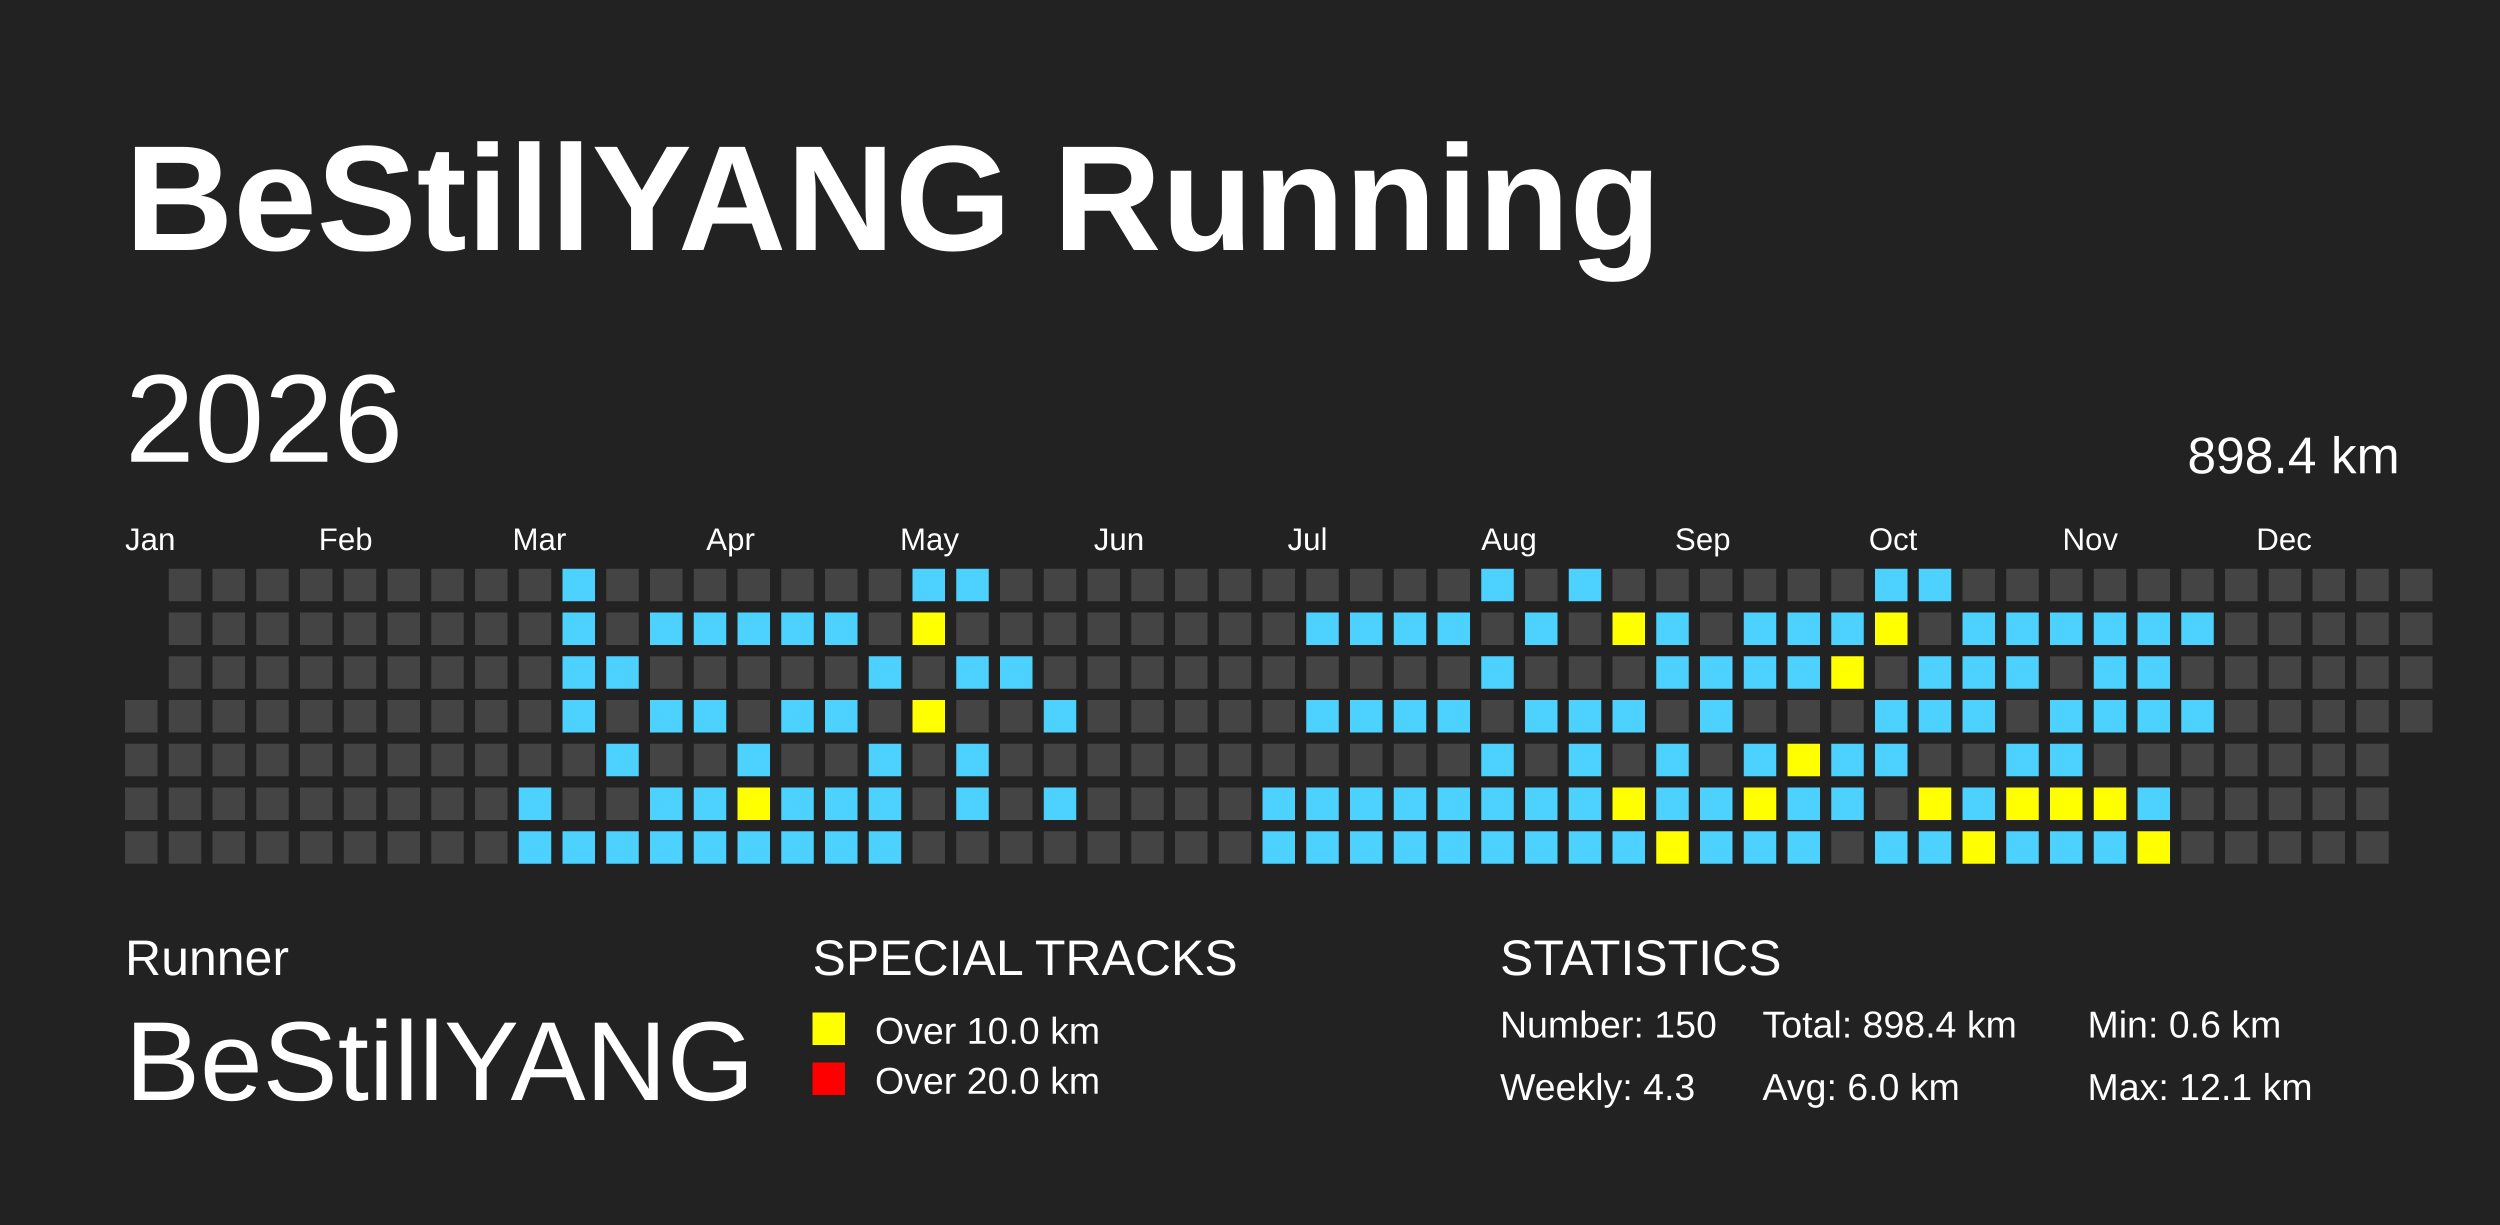
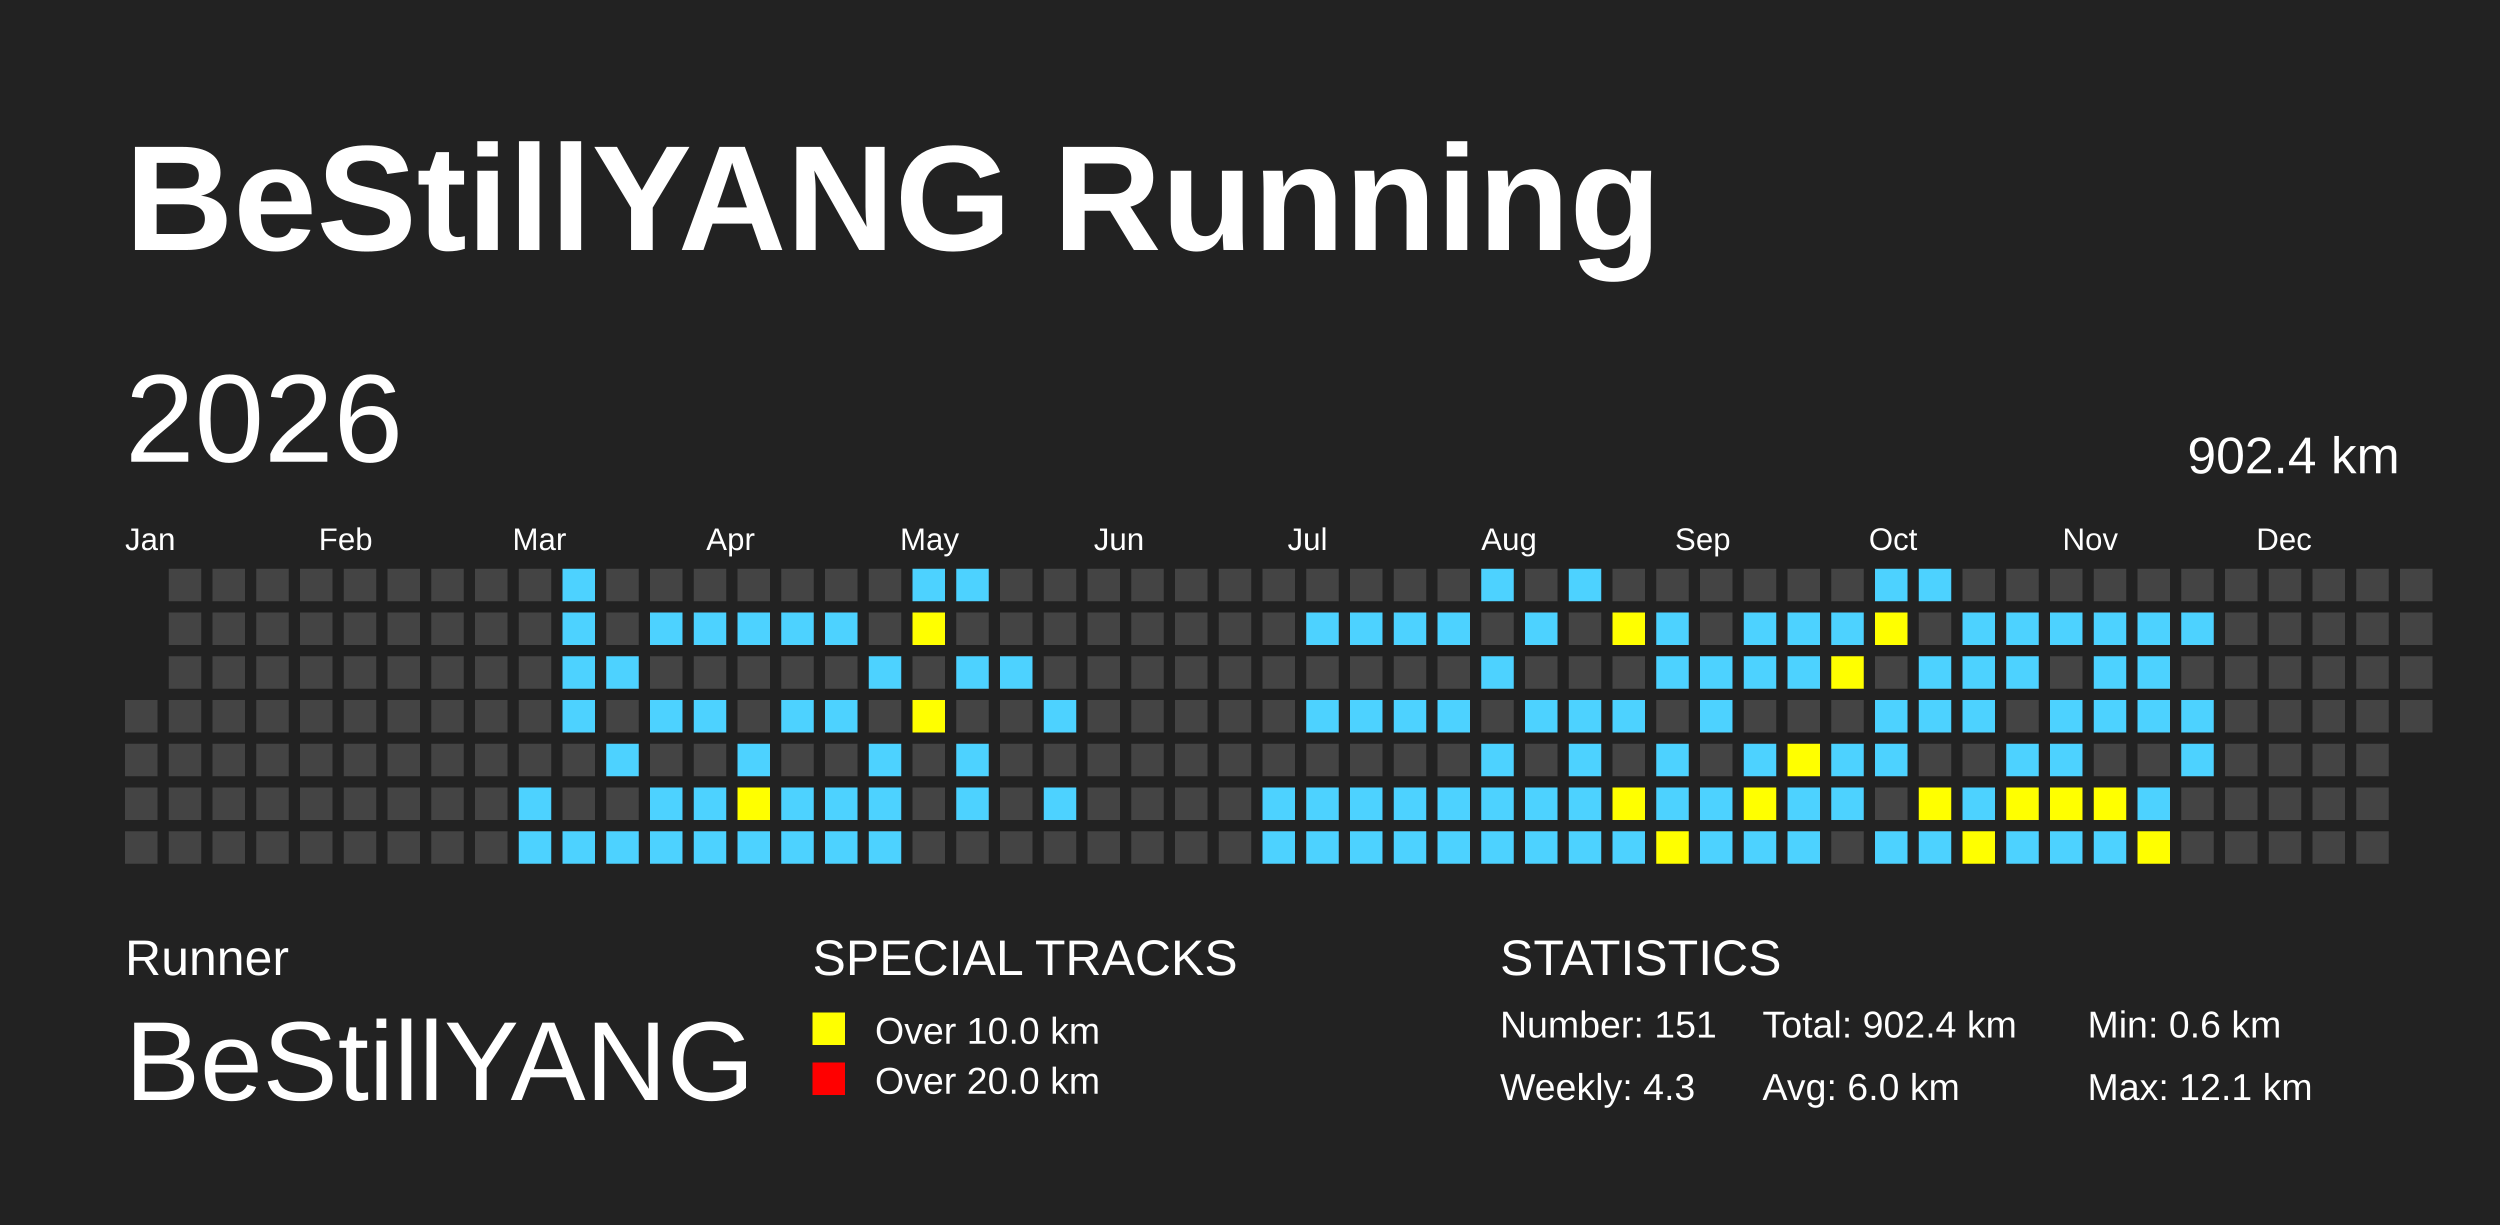
<svg xmlns="http://www.w3.org/2000/svg" baseProfile="full" height="98mm" version="1.1" viewBox="0,0,200,98" width="200mm">
  <defs>
    <pattern height="2" id="indoor-stripe" patternUnits="userSpaceOnUse" width="2">
      <line stroke="white" stroke-opacity="0.45" stroke-width="0.5" x1="0" x2="2" y1="2" y2="0" />
    </pattern>
  </defs>
  <rect fill="#222222" height="98" width="200" x="0" y="0" />
  <text fill="#FFFFFF" style="font-size:12px; font-family:Arial; font-weight:bold;" x="10" y="20">BeStillYANG Running</text>
  <text fill="#FFFFFF" style="font-size:4px; font-family:Arial" x="10" y="78">Runner</text>
  <text fill="#FFFFFF" style="font-size:9px; font-family:Arial" x="10" y="88">BeStillYANG</text>
  <text fill="#FFFFFF" style="font-size:4px; font-family:Arial" x="65" y="78">SPECIAL TRACKS</text>
  <rect fill="yellow" height="2.6" width="2.6" x="65" y="81" />
  <text fill="#FFFFFF" style="font-size:3px; font-family:Arial" x="70" y="83.5">Over 10.0 km</text>
  <rect fill="red" height="2.6" width="2.6" x="65" y="85" />
  <text fill="#FFFFFF" style="font-size:3px; font-family:Arial" x="70" y="87.5">Over 20.0 km</text>
  <text fill="#FFFFFF" style="font-size:4px; font-family:Arial" x="120" y="78">STATISTICS</text>
-   <text fill="#FFFFFF" style="font-size:3px; font-family:Arial" x="120" y="83">Number: 150</text>
+   <text fill="#FFFFFF" style="font-size:3px; font-family:Arial" x="120" y="83">Number: 151</text>
  <text fill="#FFFFFF" style="font-size:3px; font-family:Arial" x="120" y="88">Weekly: 4.3</text>
-   <text fill="#FFFFFF" style="font-size:3px; font-family:Arial" x="141" y="83">Total: 898.4 km</text>
+   <text fill="#FFFFFF" style="font-size:3px; font-family:Arial" x="141" y="83">Total: 902.4 km</text>
  <text fill="#FFFFFF" style="font-size:3px; font-family:Arial" x="141" y="88">Avg: 6.0 km</text>
  <text fill="#FFFFFF" style="font-size:3px; font-family:Arial" x="167" y="83">Min: 0.6 km</text>
  <text fill="#FFFFFF" style="font-size:3px; font-family:Arial" x="167" y="88">Max: 12.1 km</text>
  <text dominant-baseline="hanging" fill="#FFFFFF" style="font-size:10.0px; font-family:Arial;" x="10" y="30">2026</text>
-   <text dominant-baseline="hanging" fill="#FFFFFF" style="font-size:4.125px; font-family:Arial;" x="175" y="35">898.4 km</text>
+   <text dominant-baseline="hanging" fill="#FFFFFF" style="font-size:4.125px; font-family:Arial;" x="175" y="35">902.4 km</text>
  <text fill="#FFFFFF" style="font-size:2.5px; font-family:Arial" x="10.0" y="44">Jan</text>
  <text fill="#FFFFFF" style="font-size:2.5px; font-family:Arial" x="25.5" y="44">Feb</text>
  <text fill="#FFFFFF" style="font-size:2.5px; font-family:Arial" x="41.0" y="44">Mar</text>
  <text fill="#FFFFFF" style="font-size:2.5px; font-family:Arial" x="56.5" y="44">Apr</text>
  <text fill="#FFFFFF" style="font-size:2.5px; font-family:Arial" x="72.0" y="44">May</text>
  <text fill="#FFFFFF" style="font-size:2.5px; font-family:Arial" x="87.5" y="44">Jun</text>
  <text fill="#FFFFFF" style="font-size:2.5px; font-family:Arial" x="103.0" y="44">Jul</text>
  <text fill="#FFFFFF" style="font-size:2.5px; font-family:Arial" x="118.5" y="44">Aug</text>
  <text fill="#FFFFFF" style="font-size:2.5px; font-family:Arial" x="134.0" y="44">Sep</text>
  <text fill="#FFFFFF" style="font-size:2.5px; font-family:Arial" x="149.5" y="44">Oct</text>
  <text fill="#FFFFFF" style="font-size:2.5px; font-family:Arial" x="165.0" y="44">Nov</text>
  <text fill="#FFFFFF" style="font-size:2.5px; font-family:Arial" x="180.5" y="44">Dec</text>
  <rect fill="#444444" height="2.6" width="2.6" x="10.0" y="56.0" />
  <rect fill="#444444" height="2.6" width="2.6" x="10.0" y="59.5" />
  <rect fill="#444444" height="2.6" width="2.6" x="10.0" y="63.0" />
  <rect fill="#444444" height="2.6" width="2.6" x="10.0" y="66.5" />
  <rect fill="#444444" height="2.6" width="2.6" x="13.5" y="45.5" />
  <rect fill="#444444" height="2.6" width="2.6" x="13.5" y="49.0" />
  <rect fill="#444444" height="2.6" width="2.6" x="13.5" y="52.5" />
  <rect fill="#444444" height="2.6" width="2.6" x="13.5" y="56.0" />
  <rect fill="#444444" height="2.6" width="2.6" x="13.5" y="59.5" />
  <rect fill="#444444" height="2.6" width="2.6" x="13.5" y="63.0" />
  <rect fill="#444444" height="2.6" width="2.6" x="13.5" y="66.5" />
  <rect fill="#444444" height="2.6" width="2.6" x="17.0" y="45.5" />
  <rect fill="#444444" height="2.6" width="2.6" x="17.0" y="49.0" />
  <rect fill="#444444" height="2.6" width="2.6" x="17.0" y="52.5" />
  <rect fill="#444444" height="2.6" width="2.6" x="17.0" y="56.0" />
  <rect fill="#444444" height="2.6" width="2.6" x="17.0" y="59.5" />
  <rect fill="#444444" height="2.6" width="2.6" x="17.0" y="63.0" />
  <rect fill="#444444" height="2.6" width="2.6" x="17.0" y="66.5" />
  <rect fill="#444444" height="2.6" width="2.6" x="20.5" y="45.5" />
  <rect fill="#444444" height="2.6" width="2.6" x="20.5" y="49.0" />
  <rect fill="#444444" height="2.6" width="2.6" x="20.5" y="52.5" />
  <rect fill="#444444" height="2.6" width="2.6" x="20.5" y="56.0" />
  <rect fill="#444444" height="2.6" width="2.6" x="20.5" y="59.5" />
  <rect fill="#444444" height="2.6" width="2.6" x="20.5" y="63.0" />
  <rect fill="#444444" height="2.6" width="2.6" x="20.5" y="66.5" />
  <rect fill="#444444" height="2.6" width="2.6" x="24.0" y="45.5" />
  <rect fill="#444444" height="2.6" width="2.6" x="24.0" y="49.0" />
  <rect fill="#444444" height="2.6" width="2.6" x="24.0" y="52.5" />
  <rect fill="#444444" height="2.6" width="2.6" x="24.0" y="56.0" />
  <rect fill="#444444" height="2.6" width="2.6" x="24.0" y="59.5" />
  <rect fill="#444444" height="2.6" width="2.6" x="24.0" y="63.0" />
  <rect fill="#444444" height="2.6" width="2.6" x="24.0" y="66.5" />
  <rect fill="#444444" height="2.6" width="2.6" x="27.5" y="45.5" />
  <rect fill="#444444" height="2.6" width="2.6" x="27.5" y="49.0" />
  <rect fill="#444444" height="2.6" width="2.6" x="27.5" y="52.5" />
  <rect fill="#444444" height="2.6" width="2.6" x="27.5" y="56.0" />
  <rect fill="#444444" height="2.6" width="2.6" x="27.5" y="59.5" />
  <rect fill="#444444" height="2.6" width="2.6" x="27.5" y="63.0" />
  <rect fill="#444444" height="2.6" width="2.6" x="27.5" y="66.5" />
  <rect fill="#444444" height="2.6" width="2.6" x="31.0" y="45.5" />
  <rect fill="#444444" height="2.6" width="2.6" x="31.0" y="49.0" />
  <rect fill="#444444" height="2.6" width="2.6" x="31.0" y="52.5" />
  <rect fill="#444444" height="2.6" width="2.6" x="31.0" y="56.0" />
  <rect fill="#444444" height="2.6" width="2.6" x="31.0" y="59.5" />
  <rect fill="#444444" height="2.6" width="2.6" x="31.0" y="63.0" />
  <rect fill="#444444" height="2.6" width="2.6" x="31.0" y="66.5" />
  <rect fill="#444444" height="2.6" width="2.6" x="34.5" y="45.5" />
  <rect fill="#444444" height="2.6" width="2.6" x="34.5" y="49.0" />
  <rect fill="#444444" height="2.6" width="2.6" x="34.5" y="52.5" />
  <rect fill="#444444" height="2.6" width="2.6" x="34.5" y="56.0" />
  <rect fill="#444444" height="2.6" width="2.6" x="34.5" y="59.5" />
  <rect fill="#444444" height="2.6" width="2.6" x="34.5" y="63.0" />
  <rect fill="#444444" height="2.6" width="2.6" x="34.5" y="66.5" />
  <rect fill="#444444" height="2.6" width="2.6" x="38.0" y="45.5" />
  <rect fill="#444444" height="2.6" width="2.6" x="38.0" y="49.0" />
  <rect fill="#444444" height="2.6" width="2.6" x="38.0" y="52.5" />
  <rect fill="#444444" height="2.6" width="2.6" x="38.0" y="56.0" />
  <rect fill="#444444" height="2.6" width="2.6" x="38.0" y="59.5" />
  <rect fill="#444444" height="2.6" width="2.6" x="38.0" y="63.0" />
  <rect fill="#444444" height="2.6" width="2.6" x="38.0" y="66.5" />
  <rect fill="#444444" height="2.6" width="2.6" x="41.5" y="45.5" />
  <rect fill="#444444" height="2.6" width="2.6" x="41.5" y="49.0" />
  <rect fill="#444444" height="2.6" width="2.6" x="41.5" y="52.5" />
  <rect fill="#444444" height="2.6" width="2.6" x="41.5" y="56.0" />
  <rect fill="#444444" height="2.6" width="2.6" x="41.5" y="59.5" />
  <rect fill="#4DD2FF" height="2.6" width="2.6" x="41.5" y="63.0" />
  <rect fill="#4DD2FF" height="2.6" width="2.6" x="41.5" y="66.5" />
  <rect fill="#4DD2FF" height="2.6" width="2.6" x="45.0" y="45.5" />
  <rect fill="#4DD2FF" height="2.6" width="2.6" x="45.0" y="49.0" />
  <rect fill="#4DD2FF" height="2.6" width="2.6" x="45.0" y="52.5" />
  <rect fill="#4DD2FF" height="2.6" width="2.6" x="45.0" y="56.0" />
  <rect fill="#444444" height="2.6" width="2.6" x="45.0" y="59.5" />
  <rect fill="#444444" height="2.6" width="2.6" x="45.0" y="63.0" />
  <rect fill="#4DD2FF" height="2.6" width="2.6" x="45.0" y="66.5" />
  <rect fill="#444444" height="2.6" width="2.6" x="48.5" y="45.5" />
  <rect fill="#444444" height="2.6" width="2.6" x="48.5" y="49.0" />
  <rect fill="#4DD2FF" height="2.6" width="2.6" x="48.5" y="52.5" />
  <rect fill="#444444" height="2.6" width="2.6" x="48.5" y="56.0" />
  <rect fill="#4DD2FF" height="2.6" width="2.6" x="48.5" y="59.5" />
  <rect fill="#444444" height="2.6" width="2.6" x="48.5" y="63.0" />
  <rect fill="#4DD2FF" height="2.6" width="2.6" x="48.5" y="66.5" />
  <rect fill="#444444" height="2.6" width="2.6" x="52.0" y="45.5" />
  <rect fill="#4DD2FF" height="2.6" width="2.6" x="52.0" y="49.0" />
  <rect fill="#444444" height="2.6" width="2.6" x="52.0" y="52.5" />
  <rect fill="#4DD2FF" height="2.6" width="2.6" x="52.0" y="56.0" />
  <rect fill="#444444" height="2.6" width="2.6" x="52.0" y="59.5" />
  <rect fill="#4DD2FF" height="2.6" width="2.6" x="52.0" y="63.0" />
  <rect fill="#4DD2FF" height="2.6" width="2.6" x="52.0" y="66.5" />
  <rect fill="#444444" height="2.6" width="2.6" x="55.5" y="45.5" />
  <rect fill="#4DD2FF" height="2.6" width="2.6" x="55.5" y="49.0" />
  <rect fill="#444444" height="2.6" width="2.6" x="55.5" y="52.5" />
  <rect fill="#4DD2FF" height="2.6" width="2.6" x="55.5" y="56.0" />
  <rect fill="#444444" height="2.6" width="2.6" x="55.5" y="59.5" />
  <rect fill="#4DD2FF" height="2.6" width="2.6" x="55.5" y="63.0" />
  <rect fill="#4DD2FF" height="2.6" width="2.6" x="55.5" y="66.5" />
  <rect fill="#444444" height="2.6" width="2.6" x="59.0" y="45.5" />
  <rect fill="#4DD2FF" height="2.6" width="2.6" x="59.0" y="49.0" />
  <rect fill="#444444" height="2.6" width="2.6" x="59.0" y="52.5" />
  <rect fill="#444444" height="2.6" width="2.6" x="59.0" y="56.0" />
  <rect fill="#4DD2FF" height="2.6" width="2.6" x="59.0" y="59.5" />
  <rect fill="yellow" height="2.6" width="2.6" x="59.0" y="63.0" />
  <rect fill="#4DD2FF" height="2.6" width="2.6" x="59.0" y="66.5" />
  <rect fill="#444444" height="2.6" width="2.6" x="62.5" y="45.5" />
  <rect fill="#4DD2FF" height="2.6" width="2.6" x="62.5" y="49.0" />
  <rect fill="#444444" height="2.6" width="2.6" x="62.5" y="52.5" />
  <rect fill="#4DD2FF" height="2.6" width="2.6" x="62.5" y="56.0" />
  <rect fill="#444444" height="2.6" width="2.6" x="62.5" y="59.5" />
  <rect fill="#4DD2FF" height="2.6" width="2.6" x="62.5" y="63.0" />
  <rect fill="#4DD2FF" height="2.6" width="2.6" x="62.5" y="66.5" />
  <rect fill="#444444" height="2.6" width="2.6" x="66.0" y="45.5" />
  <rect fill="#4DD2FF" height="2.6" width="2.6" x="66.0" y="49.0" />
  <rect fill="#444444" height="2.6" width="2.6" x="66.0" y="52.5" />
  <rect fill="#4DD2FF" height="2.6" width="2.6" x="66.0" y="56.0" />
  <rect fill="#444444" height="2.6" width="2.6" x="66.0" y="59.5" />
  <rect fill="#4DD2FF" height="2.6" width="2.6" x="66.0" y="63.0" />
  <rect fill="#4DD2FF" height="2.6" width="2.6" x="66.0" y="66.5" />
  <rect fill="#444444" height="2.6" width="2.6" x="69.5" y="45.5" />
  <rect fill="#444444" height="2.6" width="2.6" x="69.5" y="49.0" />
  <rect fill="#4DD2FF" height="2.6" width="2.6" x="69.5" y="52.5" />
  <rect fill="#444444" height="2.6" width="2.6" x="69.5" y="56.0" />
  <rect fill="#4DD2FF" height="2.6" width="2.6" x="69.5" y="59.5" />
  <rect fill="#4DD2FF" height="2.6" width="2.6" x="69.5" y="63.0" />
  <rect fill="#4DD2FF" height="2.6" width="2.6" x="69.5" y="66.5" />
  <rect fill="#4DD2FF" height="2.6" width="2.6" x="73.0" y="45.5" />
  <rect fill="yellow" height="2.6" width="2.6" x="73.0" y="49.0" />
  <rect fill="#444444" height="2.6" width="2.6" x="73.0" y="52.5" />
  <rect fill="yellow" height="2.6" width="2.6" x="73.0" y="56.0" />
  <rect fill="#444444" height="2.6" width="2.6" x="73.0" y="59.5" />
  <rect fill="#444444" height="2.6" width="2.6" x="73.0" y="63.0" />
  <rect fill="#444444" height="2.6" width="2.6" x="73.0" y="66.5" />
  <rect fill="#4DD2FF" height="2.6" width="2.6" x="76.5" y="45.5" />
  <rect fill="#444444" height="2.6" width="2.6" x="76.5" y="49.0" />
  <rect fill="#4DD2FF" height="2.6" width="2.6" x="76.5" y="52.5" />
  <rect fill="#444444" height="2.6" width="2.6" x="76.5" y="56.0" />
  <rect fill="#4DD2FF" height="2.6" width="2.6" x="76.5" y="59.5" />
  <rect fill="#4DD2FF" height="2.6" width="2.6" x="76.5" y="63.0" />
  <rect fill="#444444" height="2.6" width="2.6" x="76.5" y="66.5" />
  <rect fill="#444444" height="2.6" width="2.6" x="80.0" y="45.5" />
  <rect fill="#444444" height="2.6" width="2.6" x="80.0" y="49.0" />
  <rect fill="#4DD2FF" height="2.6" width="2.6" x="80.0" y="52.5" />
  <rect fill="#444444" height="2.6" width="2.6" x="80.0" y="56.0" />
  <rect fill="#444444" height="2.6" width="2.6" x="80.0" y="59.5" />
  <rect fill="#444444" height="2.6" width="2.6" x="80.0" y="63.0" />
  <rect fill="#444444" height="2.6" width="2.6" x="80.0" y="66.5" />
  <rect fill="#444444" height="2.6" width="2.6" x="83.5" y="45.5" />
  <rect fill="#444444" height="2.6" width="2.6" x="83.5" y="49.0" />
  <rect fill="#444444" height="2.6" width="2.6" x="83.5" y="52.5" />
  <rect fill="#4DD2FF" height="2.6" width="2.6" x="83.5" y="56.0" />
  <rect fill="#444444" height="2.6" width="2.6" x="83.5" y="59.5" />
  <rect fill="#4DD2FF" height="2.6" width="2.6" x="83.5" y="63.0" />
  <rect fill="#444444" height="2.6" width="2.6" x="83.5" y="66.5" />
  <rect fill="#444444" height="2.6" width="2.6" x="87.0" y="45.5" />
  <rect fill="#444444" height="2.6" width="2.6" x="87.0" y="49.0" />
  <rect fill="#444444" height="2.6" width="2.6" x="87.0" y="52.5" />
  <rect fill="#444444" height="2.6" width="2.6" x="87.0" y="56.0" />
  <rect fill="#444444" height="2.6" width="2.6" x="87.0" y="59.5" />
  <rect fill="#444444" height="2.6" width="2.6" x="87.0" y="63.0" />
  <rect fill="#444444" height="2.6" width="2.6" x="87.0" y="66.5" />
  <rect fill="#444444" height="2.6" width="2.6" x="90.5" y="45.5" />
  <rect fill="#444444" height="2.6" width="2.6" x="90.5" y="49.0" />
  <rect fill="#444444" height="2.6" width="2.6" x="90.5" y="52.5" />
  <rect fill="#444444" height="2.6" width="2.6" x="90.5" y="56.0" />
  <rect fill="#444444" height="2.6" width="2.6" x="90.5" y="59.5" />
  <rect fill="#444444" height="2.6" width="2.6" x="90.5" y="63.0" />
  <rect fill="#444444" height="2.6" width="2.6" x="90.5" y="66.5" />
  <rect fill="#444444" height="2.6" width="2.6" x="94.0" y="45.5" />
  <rect fill="#444444" height="2.6" width="2.6" x="94.0" y="49.0" />
  <rect fill="#444444" height="2.6" width="2.6" x="94.0" y="52.5" />
  <rect fill="#444444" height="2.6" width="2.6" x="94.0" y="56.0" />
  <rect fill="#444444" height="2.6" width="2.6" x="94.0" y="59.5" />
  <rect fill="#444444" height="2.6" width="2.6" x="94.0" y="63.0" />
  <rect fill="#444444" height="2.6" width="2.6" x="94.0" y="66.5" />
  <rect fill="#444444" height="2.6" width="2.6" x="97.5" y="45.5" />
  <rect fill="#444444" height="2.6" width="2.6" x="97.5" y="49.0" />
  <rect fill="#444444" height="2.6" width="2.6" x="97.5" y="52.5" />
  <rect fill="#444444" height="2.6" width="2.6" x="97.5" y="56.0" />
  <rect fill="#444444" height="2.6" width="2.6" x="97.5" y="59.5" />
  <rect fill="#444444" height="2.6" width="2.6" x="97.5" y="63.0" />
  <rect fill="#444444" height="2.6" width="2.6" x="97.5" y="66.5" />
  <rect fill="#444444" height="2.6" width="2.6" x="101.0" y="45.5" />
  <rect fill="#444444" height="2.6" width="2.6" x="101.0" y="49.0" />
  <rect fill="#444444" height="2.6" width="2.6" x="101.0" y="52.5" />
  <rect fill="#444444" height="2.6" width="2.6" x="101.0" y="56.0" />
  <rect fill="#444444" height="2.6" width="2.6" x="101.0" y="59.5" />
  <rect fill="#4DD2FF" height="2.6" width="2.6" x="101.0" y="63.0" />
  <rect fill="#4DD2FF" height="2.6" width="2.6" x="101.0" y="66.5" />
  <rect fill="#444444" height="2.6" width="2.6" x="104.5" y="45.5" />
  <rect fill="#4DD2FF" height="2.6" width="2.6" x="104.5" y="49.0" />
  <rect fill="#444444" height="2.6" width="2.6" x="104.5" y="52.5" />
  <rect fill="#4DD2FF" height="2.6" width="2.6" x="104.5" y="56.0" />
  <rect fill="#444444" height="2.6" width="2.6" x="104.5" y="59.5" />
  <rect fill="#4DD2FF" height="2.6" width="2.6" x="104.5" y="63.0" />
  <rect fill="#4DD2FF" height="2.6" width="2.6" x="104.5" y="66.5" />
  <rect fill="#444444" height="2.6" width="2.6" x="108.0" y="45.5" />
  <rect fill="#4DD2FF" height="2.6" width="2.6" x="108.0" y="49.0" />
  <rect fill="#444444" height="2.6" width="2.6" x="108.0" y="52.5" />
  <rect fill="#4DD2FF" height="2.6" width="2.6" x="108.0" y="56.0" />
  <rect fill="#444444" height="2.6" width="2.6" x="108.0" y="59.5" />
  <rect fill="#4DD2FF" height="2.6" width="2.6" x="108.0" y="63.0" />
  <rect fill="#4DD2FF" height="2.6" width="2.6" x="108.0" y="66.5" />
  <rect fill="#444444" height="2.6" width="2.6" x="111.5" y="45.5" />
  <rect fill="#4DD2FF" height="2.6" width="2.6" x="111.5" y="49.0" />
  <rect fill="#444444" height="2.6" width="2.6" x="111.5" y="52.5" />
  <rect fill="#4DD2FF" height="2.6" width="2.6" x="111.5" y="56.0" />
  <rect fill="#444444" height="2.6" width="2.6" x="111.5" y="59.5" />
  <rect fill="#4DD2FF" height="2.6" width="2.6" x="111.5" y="63.0" />
  <rect fill="#4DD2FF" height="2.6" width="2.6" x="111.5" y="66.5" />
  <rect fill="#444444" height="2.6" width="2.6" x="115.0" y="45.5" />
  <rect fill="#4DD2FF" height="2.6" width="2.6" x="115.0" y="49.0" />
  <rect fill="#444444" height="2.6" width="2.6" x="115.0" y="52.5" />
  <rect fill="#4DD2FF" height="2.6" width="2.6" x="115.0" y="56.0" />
  <rect fill="#444444" height="2.6" width="2.6" x="115.0" y="59.5" />
  <rect fill="#4DD2FF" height="2.6" width="2.6" x="115.0" y="63.0" />
  <rect fill="#4DD2FF" height="2.6" width="2.6" x="115.0" y="66.5" />
  <rect fill="#4DD2FF" height="2.6" width="2.6" x="118.5" y="45.5" />
  <rect fill="#444444" height="2.6" width="2.6" x="118.5" y="49.0" />
  <rect fill="#4DD2FF" height="2.6" width="2.6" x="118.5" y="52.5" />
  <rect fill="#444444" height="2.6" width="2.6" x="118.5" y="56.0" />
  <rect fill="#4DD2FF" height="2.6" width="2.6" x="118.5" y="59.5" />
  <rect fill="#4DD2FF" height="2.6" width="2.6" x="118.5" y="63.0" />
  <rect fill="#4DD2FF" height="2.6" width="2.6" x="118.5" y="66.5" />
  <rect fill="#444444" height="2.6" width="2.6" x="122.0" y="45.5" />
  <rect fill="#4DD2FF" height="2.6" width="2.6" x="122.0" y="49.0" />
  <rect fill="#444444" height="2.6" width="2.6" x="122.0" y="52.5" />
  <rect fill="#4DD2FF" height="2.6" width="2.6" x="122.0" y="56.0" />
  <rect fill="#444444" height="2.6" width="2.6" x="122.0" y="59.5" />
  <rect fill="#4DD2FF" height="2.6" width="2.6" x="122.0" y="63.0" />
  <rect fill="#4DD2FF" height="2.6" width="2.6" x="122.0" y="66.5" />
  <rect fill="#4DD2FF" height="2.6" width="2.6" x="125.5" y="45.5" />
  <rect fill="#444444" height="2.6" width="2.6" x="125.5" y="49.0" />
  <rect fill="#444444" height="2.6" width="2.6" x="125.5" y="52.5" />
  <rect fill="#4DD2FF" height="2.6" width="2.6" x="125.5" y="56.0" />
  <rect fill="#4DD2FF" height="2.6" width="2.6" x="125.5" y="59.5" />
  <rect fill="#4DD2FF" height="2.6" width="2.6" x="125.5" y="63.0" />
  <rect fill="#4DD2FF" height="2.6" width="2.6" x="125.5" y="66.5" />
  <rect fill="#444444" height="2.6" width="2.6" x="129.0" y="45.5" />
  <rect fill="yellow" height="2.6" width="2.6" x="129.0" y="49.0" />
  <rect fill="#444444" height="2.6" width="2.6" x="129.0" y="52.5" />
  <rect fill="#4DD2FF" height="2.6" width="2.6" x="129.0" y="56.0" />
  <rect fill="#444444" height="2.6" width="2.6" x="129.0" y="59.5" />
  <rect fill="yellow" height="2.6" width="2.6" x="129.0" y="63.0" />
  <rect fill="#4DD2FF" height="2.6" width="2.6" x="129.0" y="66.5" />
  <rect fill="#444444" height="2.6" width="2.6" x="132.5" y="45.5" />
  <rect fill="#4DD2FF" height="2.6" width="2.6" x="132.5" y="49.0" />
  <rect fill="#4DD2FF" height="2.6" width="2.6" x="132.5" y="52.5" />
  <rect fill="#444444" height="2.6" width="2.6" x="132.5" y="56.0" />
  <rect fill="#4DD2FF" height="2.6" width="2.6" x="132.5" y="59.5" />
  <rect fill="#4DD2FF" height="2.6" width="2.6" x="132.5" y="63.0" />
  <rect fill="yellow" height="2.6" width="2.6" x="132.5" y="66.5" />
  <rect fill="#444444" height="2.6" width="2.6" x="136.0" y="45.5" />
  <rect fill="#444444" height="2.6" width="2.6" x="136.0" y="49.0" />
  <rect fill="#4DD2FF" height="2.6" width="2.6" x="136.0" y="52.5" />
  <rect fill="#4DD2FF" height="2.6" width="2.6" x="136.0" y="56.0" />
  <rect fill="#444444" height="2.6" width="2.6" x="136.0" y="59.5" />
  <rect fill="#4DD2FF" height="2.6" width="2.6" x="136.0" y="63.0" />
  <rect fill="#4DD2FF" height="2.6" width="2.6" x="136.0" y="66.5" />
  <rect fill="#444444" height="2.6" width="2.6" x="139.5" y="45.5" />
  <rect fill="#4DD2FF" height="2.6" width="2.6" x="139.5" y="49.0" />
  <rect fill="#4DD2FF" height="2.6" width="2.6" x="139.5" y="52.5" />
  <rect fill="#444444" height="2.6" width="2.6" x="139.5" y="56.0" />
  <rect fill="#4DD2FF" height="2.6" width="2.6" x="139.5" y="59.5" />
  <rect fill="yellow" height="2.6" width="2.6" x="139.5" y="63.0" />
  <rect fill="#4DD2FF" height="2.6" width="2.6" x="139.5" y="66.5" />
  <rect fill="#444444" height="2.6" width="2.6" x="143.0" y="45.5" />
  <rect fill="#4DD2FF" height="2.6" width="2.6" x="143.0" y="49.0" />
  <rect fill="#4DD2FF" height="2.6" width="2.6" x="143.0" y="52.5" />
  <rect fill="#444444" height="2.6" width="2.6" x="143.0" y="56.0" />
  <rect fill="yellow" height="2.6" width="2.6" x="143.0" y="59.5" />
  <rect fill="#4DD2FF" height="2.6" width="2.6" x="143.0" y="63.0" />
  <rect fill="#4DD2FF" height="2.6" width="2.6" x="143.0" y="66.5" />
  <rect fill="#444444" height="2.6" width="2.6" x="146.5" y="45.5" />
  <rect fill="#4DD2FF" height="2.6" width="2.6" x="146.5" y="49.0" />
  <rect fill="yellow" height="2.6" width="2.6" x="146.5" y="52.5" />
  <rect fill="#444444" height="2.6" width="2.6" x="146.5" y="56.0" />
  <rect fill="#4DD2FF" height="2.6" width="2.6" x="146.5" y="59.5" />
  <rect fill="#4DD2FF" height="2.6" width="2.6" x="146.5" y="63.0" />
  <rect fill="#444444" height="2.6" width="2.6" x="146.5" y="66.5" />
  <rect fill="#4DD2FF" height="2.6" width="2.6" x="150.0" y="45.5" />
  <rect fill="yellow" height="2.6" width="2.6" x="150.0" y="49.0" />
  <rect fill="#444444" height="2.6" width="2.6" x="150.0" y="52.5" />
  <rect fill="#4DD2FF" height="2.6" width="2.6" x="150.0" y="56.0" />
  <rect fill="#4DD2FF" height="2.6" width="2.6" x="150.0" y="59.5" />
  <rect fill="#444444" height="2.6" width="2.6" x="150.0" y="63.0" />
  <rect fill="#4DD2FF" height="2.6" width="2.6" x="150.0" y="66.5" />
  <rect fill="#4DD2FF" height="2.6" width="2.6" x="153.5" y="45.5" />
  <rect fill="#444444" height="2.6" width="2.6" x="153.5" y="49.0" />
  <rect fill="#4DD2FF" height="2.6" width="2.6" x="153.5" y="52.5" />
  <rect fill="#4DD2FF" height="2.6" width="2.6" x="153.5" y="56.0" />
  <rect fill="#444444" height="2.6" width="2.6" x="153.5" y="59.5" />
  <rect fill="yellow" height="2.6" width="2.6" x="153.5" y="63.0" />
  <rect fill="#4DD2FF" height="2.6" width="2.6" x="153.5" y="66.5" />
  <rect fill="#444444" height="2.6" width="2.6" x="157.0" y="45.5" />
  <rect fill="#4DD2FF" height="2.6" width="2.6" x="157.0" y="49.0" />
  <rect fill="#4DD2FF" height="2.6" width="2.6" x="157.0" y="52.5" />
  <rect fill="#4DD2FF" height="2.6" width="2.6" x="157.0" y="56.0" />
  <rect fill="#444444" height="2.6" width="2.6" x="157.0" y="59.5" />
  <rect fill="#4DD2FF" height="2.6" width="2.6" x="157.0" y="63.0" />
  <rect fill="yellow" height="2.6" width="2.6" x="157.0" y="66.5" />
  <rect fill="#444444" height="2.6" width="2.6" x="160.5" y="45.5" />
  <rect fill="#4DD2FF" height="2.6" width="2.6" x="160.5" y="49.0" />
  <rect fill="#4DD2FF" height="2.6" width="2.6" x="160.5" y="52.5" />
  <rect fill="#444444" height="2.6" width="2.6" x="160.5" y="56.0" />
  <rect fill="#4DD2FF" height="2.6" width="2.6" x="160.5" y="59.5" />
  <rect fill="yellow" height="2.6" width="2.6" x="160.5" y="63.0" />
  <rect fill="#4DD2FF" height="2.6" width="2.6" x="160.5" y="66.5" />
  <rect fill="#444444" height="2.6" width="2.6" x="164.0" y="45.5" />
  <rect fill="#4DD2FF" height="2.6" width="2.6" x="164.0" y="49.0" />
  <rect fill="#444444" height="2.6" width="2.6" x="164.0" y="52.5" />
  <rect fill="#4DD2FF" height="2.6" width="2.6" x="164.0" y="56.0" />
  <rect fill="#4DD2FF" height="2.6" width="2.6" x="164.0" y="59.5" />
  <rect fill="yellow" height="2.6" width="2.6" x="164.0" y="63.0" />
  <rect fill="#4DD2FF" height="2.6" width="2.6" x="164.0" y="66.5" />
  <rect fill="#444444" height="2.6" width="2.6" x="167.5" y="45.5" />
  <rect fill="#4DD2FF" height="2.6" width="2.6" x="167.5" y="49.0" />
  <rect fill="#4DD2FF" height="2.6" width="2.6" x="167.5" y="52.5" />
  <rect fill="#4DD2FF" height="2.6" width="2.6" x="167.5" y="56.0" />
  <rect fill="#444444" height="2.6" width="2.6" x="167.5" y="59.5" />
  <rect fill="yellow" height="2.6" width="2.6" x="167.5" y="63.0" />
  <rect fill="#4DD2FF" height="2.6" width="2.6" x="167.5" y="66.5" />
  <rect fill="#444444" height="2.6" width="2.6" x="171.0" y="45.5" />
  <rect fill="#4DD2FF" height="2.6" width="2.6" x="171.0" y="49.0" />
  <rect fill="#4DD2FF" height="2.6" width="2.6" x="171.0" y="52.5" />
  <rect fill="#4DD2FF" height="2.6" width="2.6" x="171.0" y="56.0" />
  <rect fill="#444444" height="2.6" width="2.6" x="171.0" y="59.5" />
  <rect fill="#4DD2FF" height="2.6" width="2.6" x="171.0" y="63.0" />
  <rect fill="yellow" height="2.6" width="2.6" x="171.0" y="66.5" />
  <rect fill="#444444" height="2.6" width="2.6" x="174.5" y="45.5" />
  <rect fill="#4DD2FF" height="2.6" width="2.6" x="174.5" y="49.0" />
  <rect fill="#444444" height="2.6" width="2.6" x="174.5" y="52.5" />
  <rect fill="#4DD2FF" height="2.6" width="2.6" x="174.5" y="56.0" />
-   <rect fill="#444444" height="2.6" width="2.6" x="174.5" y="59.5" />
+   <rect fill="#4DD2FF" height="2.6" width="2.6" x="174.5" y="59.5" />
  <rect fill="#444444" height="2.6" width="2.6" x="174.5" y="63.0" />
  <rect fill="#444444" height="2.6" width="2.6" x="174.5" y="66.5" />
  <rect fill="#444444" height="2.6" width="2.6" x="178.0" y="45.5" />
  <rect fill="#444444" height="2.6" width="2.6" x="178.0" y="49.0" />
  <rect fill="#444444" height="2.6" width="2.6" x="178.0" y="52.5" />
  <rect fill="#444444" height="2.6" width="2.6" x="178.0" y="56.0" />
  <rect fill="#444444" height="2.6" width="2.6" x="178.0" y="59.5" />
  <rect fill="#444444" height="2.6" width="2.6" x="178.0" y="63.0" />
  <rect fill="#444444" height="2.6" width="2.6" x="178.0" y="66.5" />
  <rect fill="#444444" height="2.6" width="2.6" x="181.5" y="45.5" />
  <rect fill="#444444" height="2.6" width="2.6" x="181.5" y="49.0" />
  <rect fill="#444444" height="2.6" width="2.6" x="181.5" y="52.5" />
  <rect fill="#444444" height="2.6" width="2.6" x="181.5" y="56.0" />
  <rect fill="#444444" height="2.6" width="2.6" x="181.5" y="59.5" />
  <rect fill="#444444" height="2.6" width="2.6" x="181.5" y="63.0" />
  <rect fill="#444444" height="2.6" width="2.6" x="181.5" y="66.5" />
  <rect fill="#444444" height="2.6" width="2.6" x="185.0" y="45.5" />
  <rect fill="#444444" height="2.6" width="2.6" x="185.0" y="49.0" />
  <rect fill="#444444" height="2.6" width="2.6" x="185.0" y="52.5" />
  <rect fill="#444444" height="2.6" width="2.6" x="185.0" y="56.0" />
  <rect fill="#444444" height="2.6" width="2.6" x="185.0" y="59.5" />
  <rect fill="#444444" height="2.6" width="2.6" x="185.0" y="63.0" />
  <rect fill="#444444" height="2.6" width="2.6" x="185.0" y="66.5" />
  <rect fill="#444444" height="2.6" width="2.6" x="188.5" y="45.5" />
  <rect fill="#444444" height="2.6" width="2.6" x="188.5" y="49.0" />
  <rect fill="#444444" height="2.6" width="2.6" x="188.5" y="52.5" />
  <rect fill="#444444" height="2.6" width="2.6" x="188.5" y="56.0" />
  <rect fill="#444444" height="2.6" width="2.6" x="188.5" y="59.5" />
  <rect fill="#444444" height="2.6" width="2.6" x="188.5" y="63.0" />
  <rect fill="#444444" height="2.6" width="2.6" x="188.5" y="66.5" />
  <rect fill="#444444" height="2.6" width="2.6" x="192.0" y="45.5" />
  <rect fill="#444444" height="2.6" width="2.6" x="192.0" y="49.0" />
  <rect fill="#444444" height="2.6" width="2.6" x="192.0" y="52.5" />
  <rect fill="#444444" height="2.6" width="2.6" x="192.0" y="56.0" />
</svg>
